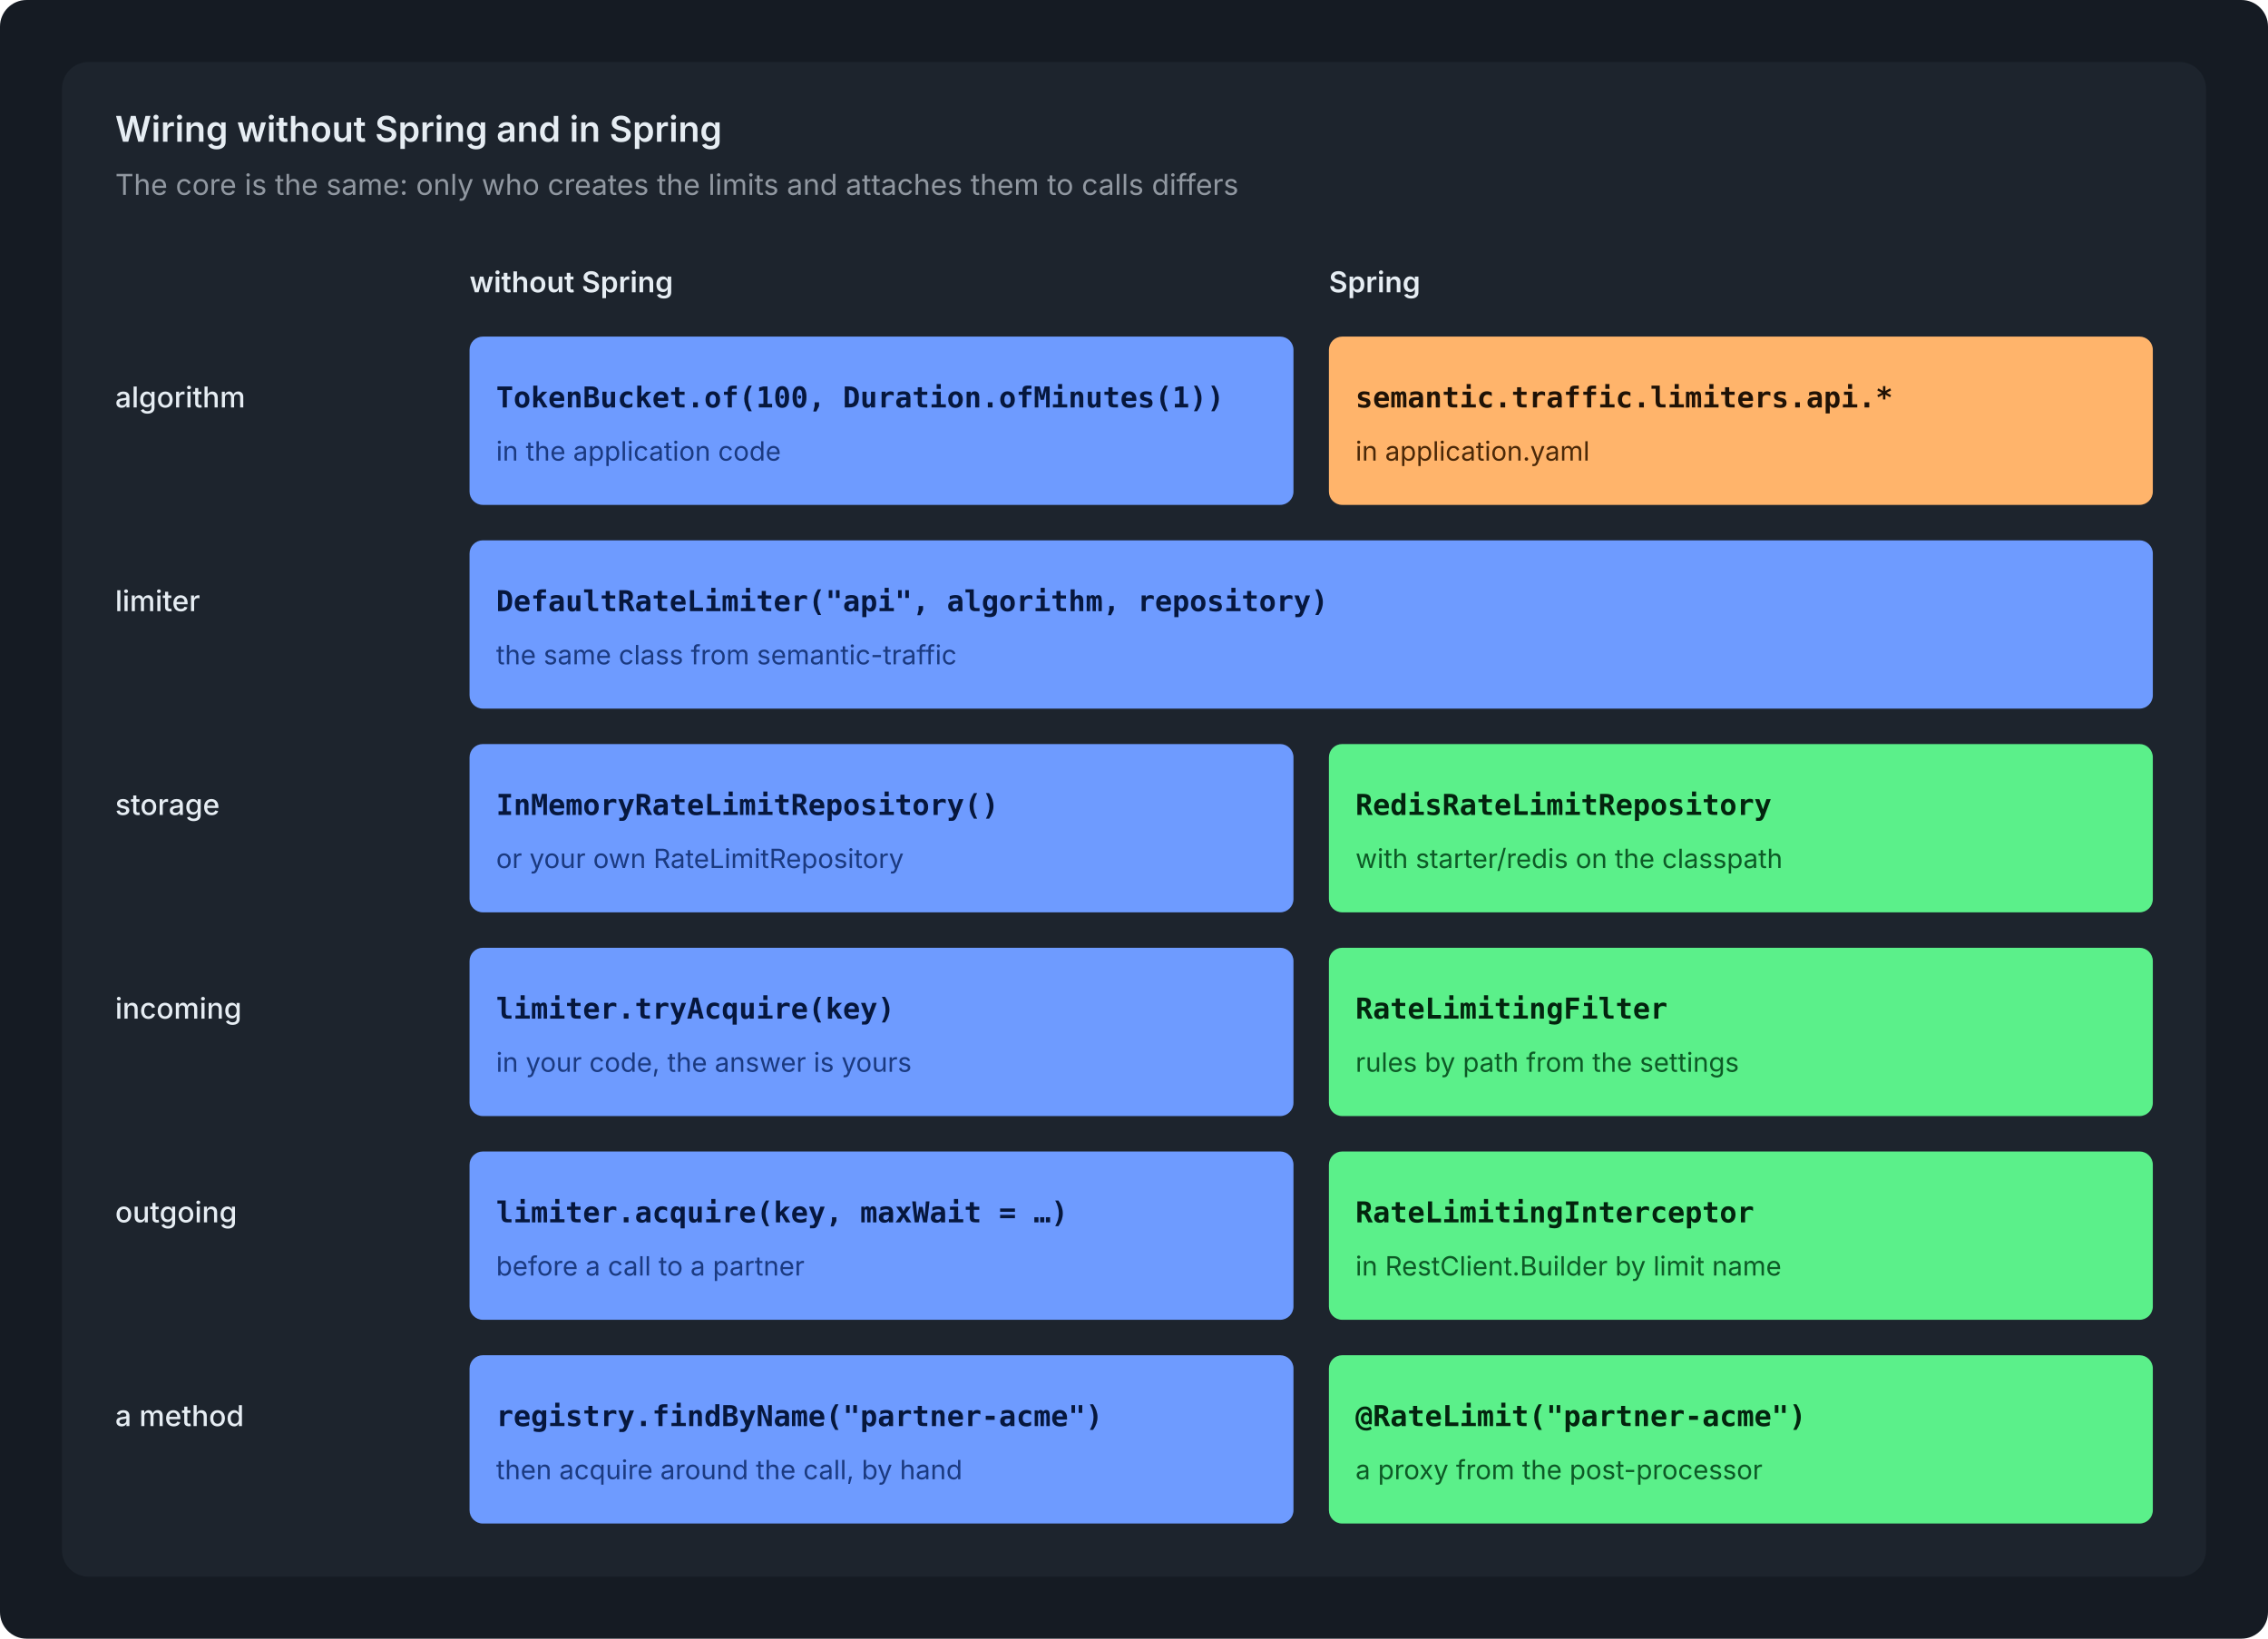
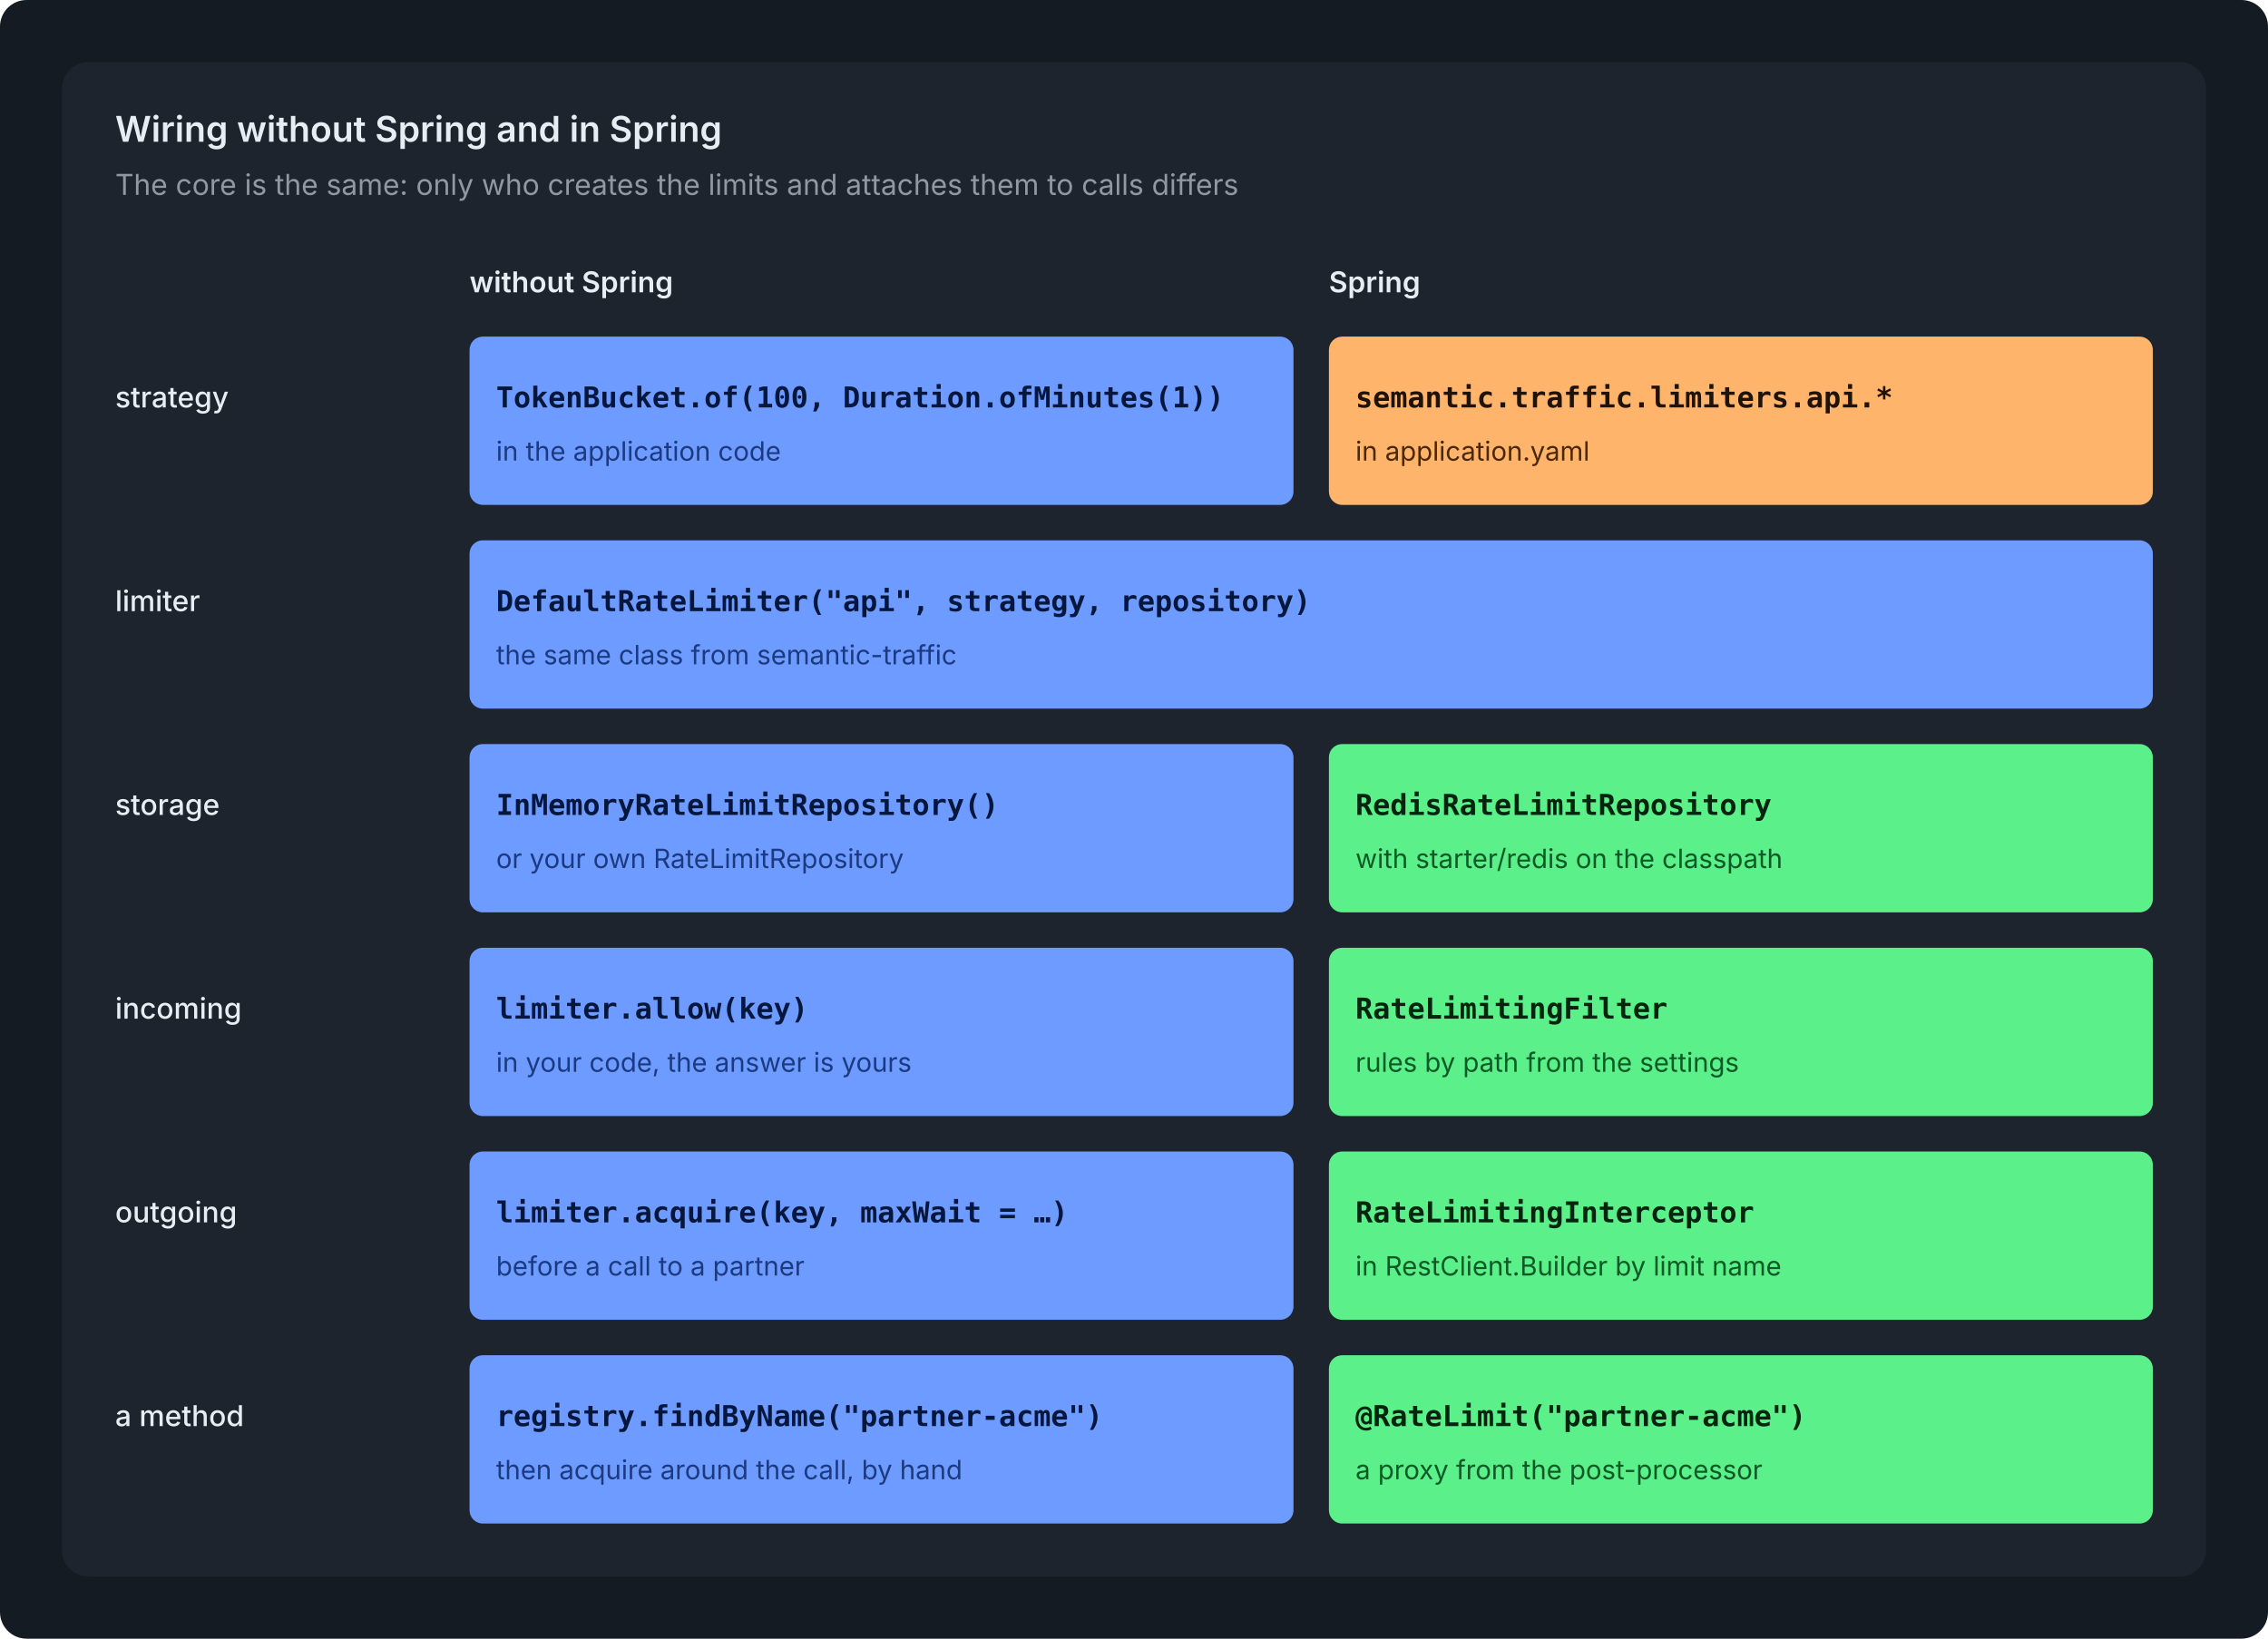
<svg xmlns="http://www.w3.org/2000/svg" viewBox="0 0 1024 740" width="1024" height="740" role="img">
  <rect width="1024" height="740" rx="12" fill="#151B23" />
  <g transform="translate(12,12)">
    <rect x="16" y="16" width="968" height="684" rx="12" fill="#1D242D" />
    <text x="40.0" y="52.0" font-family="-apple-system, BlinkMacSystemFont, 'Segoe UI', Inter, Helvetica, Arial, sans-serif" font-size="16" font-weight="600" fill="#E6EDF3" text-anchor="start">Wiring without Spring and in Spring</text>
    <text x="40.0" y="76.0" font-family="-apple-system, BlinkMacSystemFont, 'Segoe UI', Inter, Helvetica, Arial, sans-serif" font-size="13" font-weight="400" fill="#9198A1" text-anchor="start">The core is the same: only who creates the limits and attaches them to calls differs</text>
    <text x="200.0" y="120.0" font-family="-apple-system, BlinkMacSystemFont, 'Segoe UI', Inter, Helvetica, Arial, sans-serif" font-size="13" font-weight="600" fill="#E6EDF3" text-anchor="start">without Spring</text>
    <text x="588.0" y="120.0" font-family="-apple-system, BlinkMacSystemFont, 'Segoe UI', Inter, Helvetica, Arial, sans-serif" font-size="13" font-weight="600" fill="#E6EDF3" text-anchor="start">Spring</text>
-     <text x="40.0" y="172.0" font-family="-apple-system, BlinkMacSystemFont, 'Segoe UI', Inter, Helvetica, Arial, sans-serif" font-size="13" font-weight="500" fill="#E6EDF3" text-anchor="start">algorithm</text>
+     <text x="40.0" y="172.0" font-family="-apple-system, BlinkMacSystemFont, 'Segoe UI', Inter, Helvetica, Arial, sans-serif" font-size="13" font-weight="500" fill="#E6EDF3" text-anchor="start">strategy</text>
    <rect x="200.0" y="140.0" width="372.0" height="76.0" rx="6" fill="#6E9BFF" />
    <text x="212.0" y="172.0" font-family="ui-monospace, SFMono-Regular, 'SF Mono', Menlo, Consolas, monospace" font-size="13" font-weight="600" fill="#06173D" text-anchor="start">TokenBucket.of(100, Duration.ofMinutes(1))</text>
    <text x="212.0" y="196.0" font-family="-apple-system, BlinkMacSystemFont, 'Segoe UI', Inter, Helvetica, Arial, sans-serif" font-size="12" font-weight="400" fill="#1B3A80" text-anchor="start">in the application code</text>
    <rect x="588.0" y="140.0" width="372.0" height="76.0" rx="6" fill="#FFB46B" />
    <text x="600.0" y="172.0" font-family="ui-monospace, SFMono-Regular, 'SF Mono', Menlo, Consolas, monospace" font-size="13" font-weight="600" fill="#1F1206" text-anchor="start">semantic.traffic.limiters.api.*</text>
    <text x="600.0" y="196.0" font-family="-apple-system, BlinkMacSystemFont, 'Segoe UI', Inter, Helvetica, Arial, sans-serif" font-size="12" font-weight="400" fill="#4A2808" text-anchor="start">in application.yaml</text>
    <text x="40.0" y="264.0" font-family="-apple-system, BlinkMacSystemFont, 'Segoe UI', Inter, Helvetica, Arial, sans-serif" font-size="13" font-weight="500" fill="#E6EDF3" text-anchor="start">limiter</text>
    <rect x="200.0" y="232.0" width="760.0" height="76.0" rx="6" fill="#6E9BFF" />
-     <text x="212.0" y="264.0" font-family="ui-monospace, SFMono-Regular, 'SF Mono', Menlo, Consolas, monospace" font-size="13" font-weight="600" fill="#06173D" text-anchor="start">DefaultRateLimiter("api", algorithm, repository)</text>
+     <text x="212.0" y="264.0" font-family="ui-monospace, SFMono-Regular, 'SF Mono', Menlo, Consolas, monospace" font-size="13" font-weight="600" fill="#06173D" text-anchor="start">DefaultRateLimiter("api", strategy, repository)</text>
    <text x="212.0" y="288.0" font-family="-apple-system, BlinkMacSystemFont, 'Segoe UI', Inter, Helvetica, Arial, sans-serif" font-size="12" font-weight="400" fill="#1B3A80" text-anchor="start">the same class from semantic-traffic</text>
    <text x="40.0" y="356.0" font-family="-apple-system, BlinkMacSystemFont, 'Segoe UI', Inter, Helvetica, Arial, sans-serif" font-size="13" font-weight="500" fill="#E6EDF3" text-anchor="start">storage</text>
    <rect x="200.0" y="324.0" width="372.0" height="76.0" rx="6" fill="#6E9BFF" />
    <text x="212.0" y="356.0" font-family="ui-monospace, SFMono-Regular, 'SF Mono', Menlo, Consolas, monospace" font-size="13" font-weight="600" fill="#06173D" text-anchor="start">InMemoryRateLimitRepository()</text>
    <text x="212.0" y="380.0" font-family="-apple-system, BlinkMacSystemFont, 'Segoe UI', Inter, Helvetica, Arial, sans-serif" font-size="12" font-weight="400" fill="#1B3A80" text-anchor="start">or your own RateLimitRepository</text>
    <rect x="588.0" y="324.0" width="372.0" height="76.0" rx="6" fill="#5BF08A" />
    <text x="600.0" y="356.0" font-family="ui-monospace, SFMono-Regular, 'SF Mono', Menlo, Consolas, monospace" font-size="13" font-weight="600" fill="#03240E" text-anchor="start">RedisRateLimitRepository</text>
    <text x="600.0" y="380.0" font-family="-apple-system, BlinkMacSystemFont, 'Segoe UI', Inter, Helvetica, Arial, sans-serif" font-size="12" font-weight="400" fill="#0D5A26" text-anchor="start">with starter/redis on the classpath</text>
    <text x="40.0" y="448.0" font-family="-apple-system, BlinkMacSystemFont, 'Segoe UI', Inter, Helvetica, Arial, sans-serif" font-size="13" font-weight="500" fill="#E6EDF3" text-anchor="start">incoming</text>
    <rect x="200.0" y="416.0" width="372.0" height="76.0" rx="6" fill="#6E9BFF" />
-     <text x="212.0" y="448.0" font-family="ui-monospace, SFMono-Regular, 'SF Mono', Menlo, Consolas, monospace" font-size="13" font-weight="600" fill="#06173D" text-anchor="start">limiter.tryAcquire(key)</text>
+     <text x="212.0" y="448.0" font-family="ui-monospace, SFMono-Regular, 'SF Mono', Menlo, Consolas, monospace" font-size="13" font-weight="600" fill="#06173D" text-anchor="start">limiter.allow(key)</text>
    <text x="212.0" y="472.0" font-family="-apple-system, BlinkMacSystemFont, 'Segoe UI', Inter, Helvetica, Arial, sans-serif" font-size="12" font-weight="400" fill="#1B3A80" text-anchor="start">in your code, the answer is yours</text>
    <rect x="588.0" y="416.0" width="372.0" height="76.0" rx="6" fill="#5BF08A" />
    <text x="600.0" y="448.0" font-family="ui-monospace, SFMono-Regular, 'SF Mono', Menlo, Consolas, monospace" font-size="13" font-weight="600" fill="#03240E" text-anchor="start">RateLimitingFilter</text>
    <text x="600.0" y="472.0" font-family="-apple-system, BlinkMacSystemFont, 'Segoe UI', Inter, Helvetica, Arial, sans-serif" font-size="12" font-weight="400" fill="#0D5A26" text-anchor="start">rules by path from the settings</text>
    <text x="40.0" y="540.0" font-family="-apple-system, BlinkMacSystemFont, 'Segoe UI', Inter, Helvetica, Arial, sans-serif" font-size="13" font-weight="500" fill="#E6EDF3" text-anchor="start">outgoing</text>
    <rect x="200.0" y="508.0" width="372.0" height="76.0" rx="6" fill="#6E9BFF" />
    <text x="212.0" y="540.0" font-family="ui-monospace, SFMono-Regular, 'SF Mono', Menlo, Consolas, monospace" font-size="13" font-weight="600" fill="#06173D" text-anchor="start">limiter.acquire(key, maxWait = …)</text>
    <text x="212.0" y="564.0" font-family="-apple-system, BlinkMacSystemFont, 'Segoe UI', Inter, Helvetica, Arial, sans-serif" font-size="12" font-weight="400" fill="#1B3A80" text-anchor="start">before a call to a partner</text>
    <rect x="588.0" y="508.0" width="372.0" height="76.0" rx="6" fill="#5BF08A" />
    <text x="600.0" y="540.0" font-family="ui-monospace, SFMono-Regular, 'SF Mono', Menlo, Consolas, monospace" font-size="13" font-weight="600" fill="#03240E" text-anchor="start">RateLimitingInterceptor</text>
    <text x="600.0" y="564.0" font-family="-apple-system, BlinkMacSystemFont, 'Segoe UI', Inter, Helvetica, Arial, sans-serif" font-size="12" font-weight="400" fill="#0D5A26" text-anchor="start">in RestClient.Builder by limit name</text>
    <text x="40.0" y="632.0" font-family="-apple-system, BlinkMacSystemFont, 'Segoe UI', Inter, Helvetica, Arial, sans-serif" font-size="13" font-weight="500" fill="#E6EDF3" text-anchor="start">a method</text>
    <rect x="200.0" y="600.0" width="372.0" height="76.0" rx="6" fill="#6E9BFF" />
    <text x="212.0" y="632.0" font-family="ui-monospace, SFMono-Regular, 'SF Mono', Menlo, Consolas, monospace" font-size="13" font-weight="600" fill="#06173D" text-anchor="start">registry.findByName("partner-acme")</text>
    <text x="212.0" y="656.0" font-family="-apple-system, BlinkMacSystemFont, 'Segoe UI', Inter, Helvetica, Arial, sans-serif" font-size="12" font-weight="400" fill="#1B3A80" text-anchor="start">then acquire around the call, by hand</text>
    <rect x="588.0" y="600.0" width="372.0" height="76.0" rx="6" fill="#5BF08A" />
    <text x="600.0" y="632.0" font-family="ui-monospace, SFMono-Regular, 'SF Mono', Menlo, Consolas, monospace" font-size="13" font-weight="600" fill="#03240E" text-anchor="start">@RateLimit("partner-acme")</text>
    <text x="600.0" y="656.0" font-family="-apple-system, BlinkMacSystemFont, 'Segoe UI', Inter, Helvetica, Arial, sans-serif" font-size="12" font-weight="400" fill="#0D5A26" text-anchor="start">a proxy from the post-processor</text>
  </g>
</svg>
